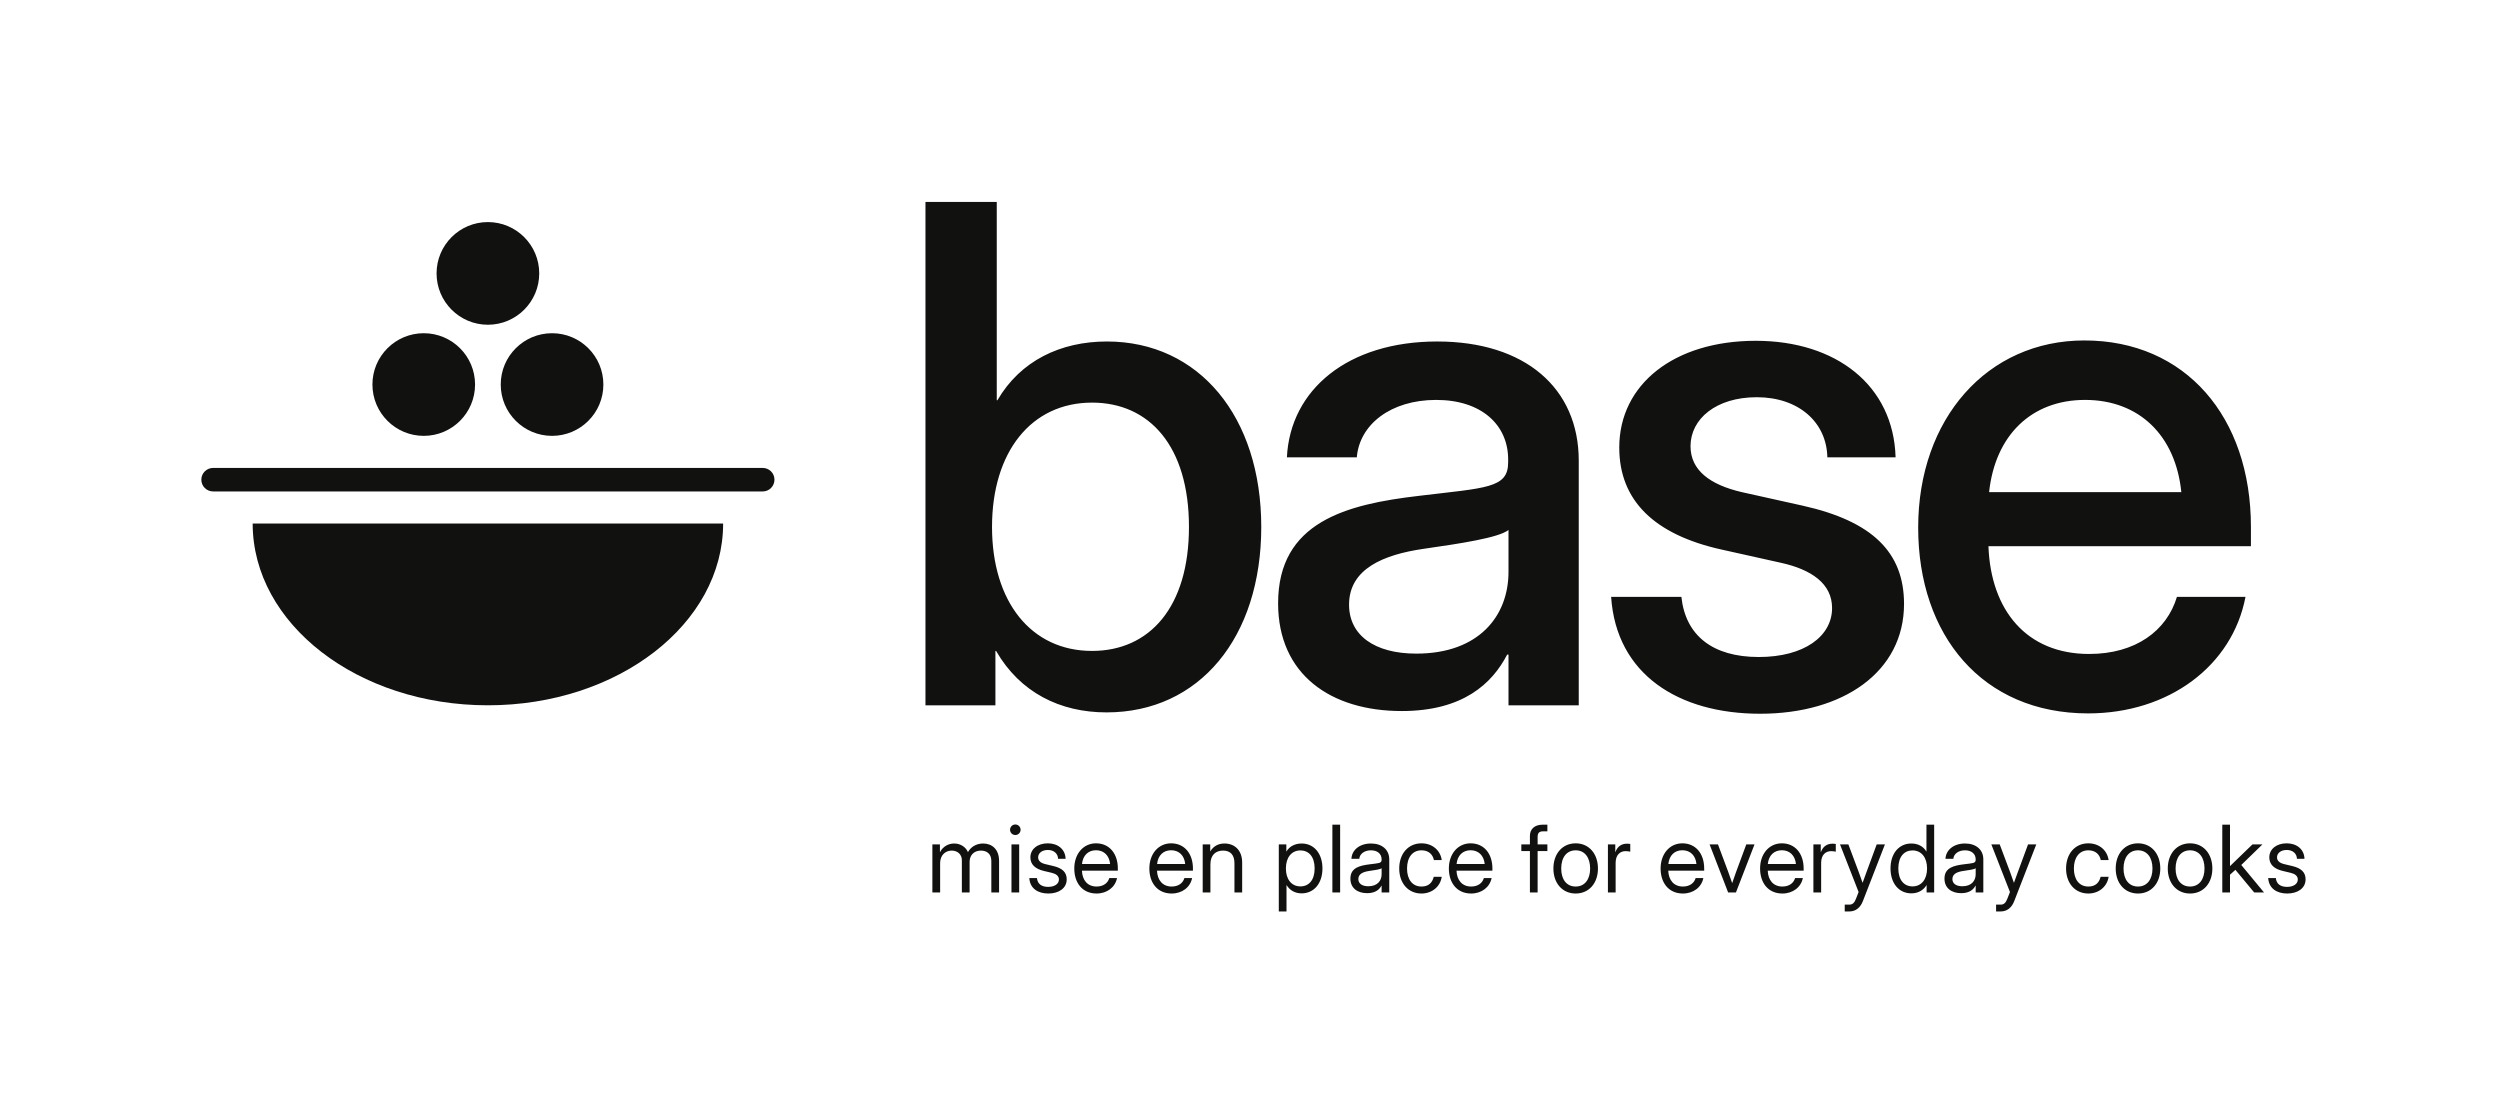
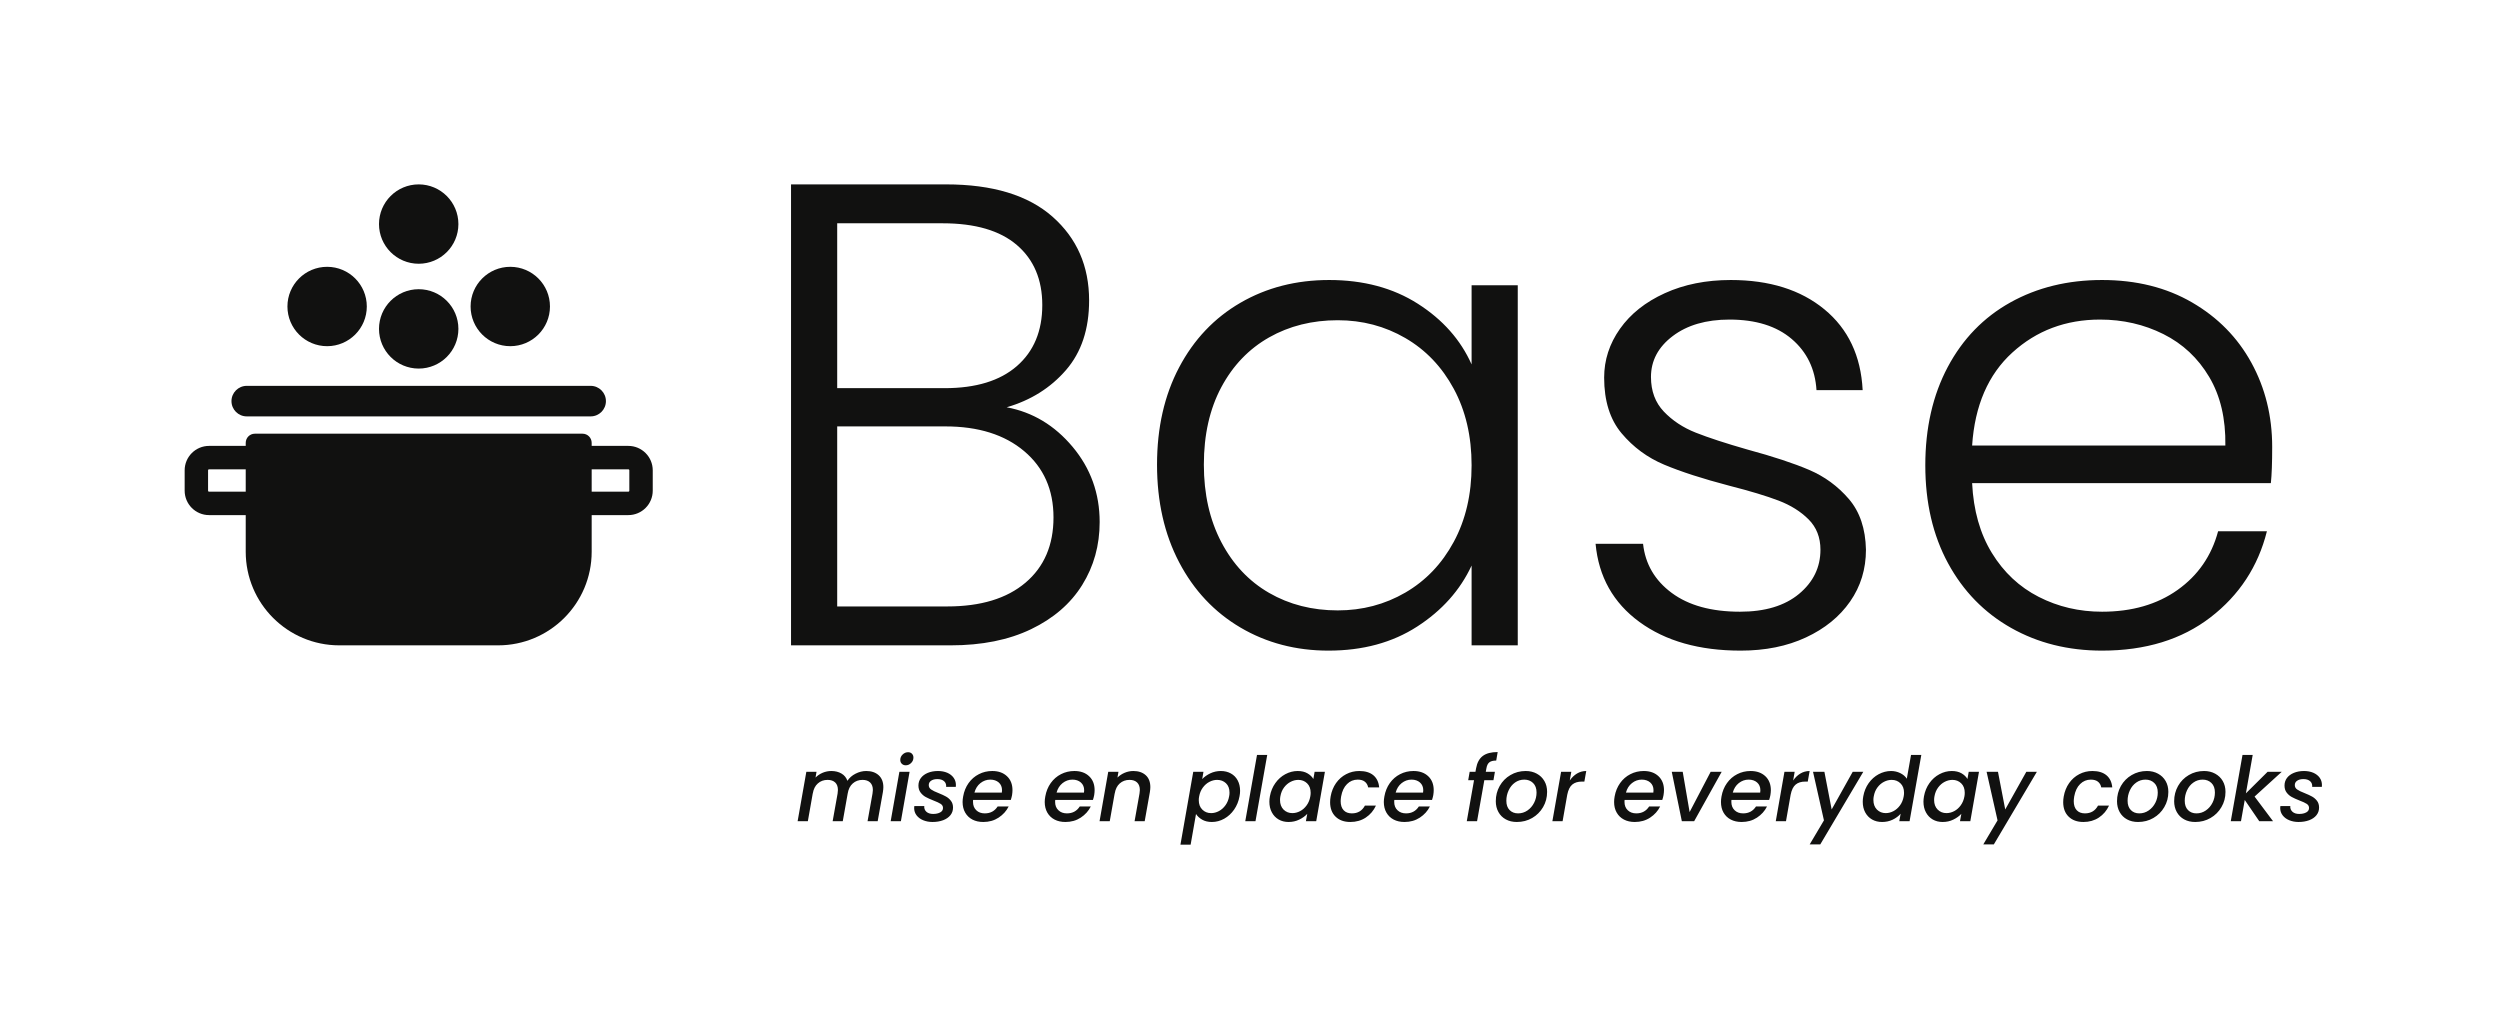
- <svg xmlns="http://www.w3.org/2000/svg" viewBox="0 0 722.69 321.51" width="723" height="322" role="img" aria-label="Base — mise en place for everyday cooks">
-   <path fill="#111110" d="M61.6 135.09L220.48 135.09C222.36 135.09 223.88 136.61 223.88 138.49L223.88 138.49C223.88 140.37 222.36 141.89 220.48 141.89L61.6 141.89C59.73 141.89 58.2 140.37 58.2 138.49L58.2 138.49C58.2 136.61 59.73 135.09 61.6 135.09ZM73.04 151.16L209.04 151.16C209.04 180.19 178.6 203.71 141.04 203.71C103.48 203.71 73.04 180.19 73.04 151.16ZM137.33 110.98C137.33 119.18 130.69 125.82 122.5 125.82C114.3 125.82 107.66 119.18 107.66 110.98C107.66 102.79 114.3 96.15 122.5 96.15C130.69 96.15 137.33 102.79 137.33 110.98ZM174.42 110.98C174.42 119.18 167.78 125.82 159.59 125.82C151.39 125.82 144.75 119.18 144.75 110.98C144.75 102.79 151.39 96.15 159.59 96.15C167.78 96.15 174.42 102.79 174.42 110.98ZM155.88 78.86C155.88 87.05 149.23 93.7 141.04 93.7C132.85 93.7 126.2 87.05 126.2 78.86C126.2 70.67 132.85 64.02 141.04 64.02C149.23 64.02 155.88 70.67 155.88 78.86Z" />
-   <path fill="#111110" d="M319.87 205.76C346.73 205.76 364.6 184.08 364.6 152.15C364.6 120.31 346.63 98.54 319.97 98.54C306.59 98.54 294.97 104.1 288.33 115.53L288.14 115.53L288.14 58.2L267.53 58.2L267.53 203.71L287.75 203.71L287.75 187.99L287.94 187.99C294.87 200 306.4 205.76 319.87 205.76ZM315.68 187.99C298.1 187.99 286.77 173.83 286.77 152.15C286.77 130.47 298.1 116.21 315.68 116.21C332.28 116.21 343.7 128.81 343.7 152.15C343.7 175.39 332.28 187.99 315.68 187.99ZM405.21 205.37C422.98 205.37 431.38 197.36 435.68 189.06L436.07 189.06L436.07 203.71L456.38 203.71L456.38 133.01C456.38 112.01 440.86 98.54 415.46 98.54C389.68 98.54 372.98 112.4 372.01 132.03L392.22 132.03C393 122.56 401.99 115.43 415.17 115.43C428.26 115.43 435.97 122.66 435.97 132.62L435.97 133.5C435.97 141.02 429.53 140.82 410.19 143.16C389.19 145.61 369.47 150.68 369.47 174.22C369.47 194.82 384.7 205.37 405.21 205.37ZM409.41 188.77C397.4 188.77 389.98 183.5 389.98 174.61C389.98 164.16 400.13 160.16 411.36 158.5C422.3 156.93 433.24 155.27 436.07 153.03L436.07 165.14C436.07 177.83 427.57 188.77 409.41 188.77ZM508.81 206.15C532.83 206.15 550.41 194.04 550.41 174.41C550.41 159.47 541.23 150.49 521.11 146L503.53 142.09C494.26 139.94 488.69 135.74 488.69 128.81C488.69 120.9 496.11 114.65 507.83 114.65C520.04 114.65 528.05 121.97 528.24 132.03L547.97 132.03C547.38 111.23 530.78 98.34 507.54 98.34C483.91 98.34 468.09 110.94 468.09 129.2C468.09 144.53 478.24 154.39 497.68 158.69L514.77 162.5C523.65 164.45 529.61 168.55 529.61 175.59C529.61 183.79 521.5 189.75 508.42 189.75C495.04 189.75 487.23 183.5 486.05 172.36L465.74 172.36C467.21 194.73 485.18 206.15 508.81 206.15ZM603.62 206.05C626.96 206.05 645.32 192.29 649.12 172.36L629.3 172.36C626.37 182.13 617.39 188.87 603.91 188.87C585.84 188.87 575.49 176.27 574.81 157.71L650.69 157.71L650.69 152.15C650.69 120.31 631.74 98.24 602.54 98.24C574.42 98.24 554.5 120.9 554.5 152.34C554.5 183.5 573.05 206.05 603.62 206.05ZM575 142.09C576.76 125.68 587.21 115.43 602.74 115.43C618.36 115.43 628.91 125.68 630.57 142.09Z" />
-   <path fill="#111110" d="M269.53 257.81L271.77 257.81L271.77 249.34C271.77 246.95 273.37 245.71 275.12 245.71C276.8 245.71 278.05 246.82 278.05 248.47L278.05 257.81L280.29 257.81L280.29 248.97C280.29 247.09 281.52 245.71 283.56 245.71C285.15 245.71 286.57 246.55 286.57 248.71L286.57 257.81L288.81 257.81L288.81 248.71C288.81 245.29 286.73 243.66 284.19 243.66C282.13 243.66 280.58 244.74 279.81 246.16C279.23 244.76 277.74 243.66 275.83 243.66C274.13 243.66 272.59 244.54 271.71 246.17L271.71 243.92L269.53 243.92ZM292.39 257.81L294.62 257.81L294.62 243.92L292.39 243.92ZM293.51 241.21C294.35 241.21 295.03 240.53 295.03 239.69C295.03 238.85 294.35 238.16 293.51 238.16C292.66 238.16 291.98 238.85 291.98 239.69C291.98 240.53 292.66 241.21 293.51 241.21ZM303.05 258.12C306.07 258.12 308.36 256.6 308.36 254.02C308.36 252.02 307.15 250.8 304.49 250.17L302.26 249.64C300.92 249.33 300.1 248.71 300.1 247.66C300.1 246.47 301.19 245.53 302.9 245.53C304.69 245.53 305.83 246.61 305.86 248.08L308.04 248.08C307.96 245.32 305.79 243.61 302.9 243.61C299.93 243.61 297.86 245.29 297.86 247.66C297.86 249.68 299.21 251 301.78 251.6L304.02 252.13C305.25 252.42 306.11 253.02 306.11 254.07C306.11 255.31 304.91 256.2 302.99 256.2C301.05 256.2 299.92 255.31 299.76 253.65L297.55 253.65C297.73 256.68 300.07 258.12 303.05 258.12ZM316.99 258.12C320.01 258.12 322.38 256.31 322.91 253.65L320.67 253.65C320.25 255.1 318.96 256.1 316.99 256.1C314.36 256.1 312.86 254.23 312.76 251.51L323.14 251.51L323.14 250.89C323.14 246.58 320.7 243.61 316.83 243.61C313.15 243.61 310.55 246.67 310.55 250.89C310.55 255.07 312.91 258.12 316.99 258.12ZM312.78 249.59C313.02 247.14 314.56 245.61 316.83 245.61C319.12 245.61 320.67 247.14 320.91 249.59ZM338.7 258.12C341.72 258.12 344.09 256.31 344.61 253.65L342.38 253.65C341.96 255.1 340.67 256.1 338.7 256.1C336.07 256.1 334.57 254.23 334.46 251.51L344.85 251.51L344.85 250.89C344.85 246.58 342.4 243.61 338.54 243.61C334.86 243.61 332.25 246.67 332.25 250.89C332.25 255.07 334.62 258.12 338.7 258.12ZM334.49 249.59C334.73 247.14 336.26 245.61 338.54 245.61C340.83 245.61 342.38 247.14 342.61 249.59ZM349.9 249.68C349.9 246.88 351.54 245.71 353.56 245.71C355.64 245.71 356.85 246.93 356.85 249.34L356.85 257.81L359.08 257.81L359.08 249.18C359.08 245.49 356.78 243.66 353.98 243.66C352.22 243.66 350.81 244.38 349.85 245.96L349.85 243.92L347.67 243.92L347.67 257.81L349.9 257.81ZM369.67 263.3L371.9 263.3L371.9 255.7L371.93 255.7C372.93 257.31 374.47 258.07 376.27 258.07C379.88 258.07 382.29 255.14 382.29 250.87C382.29 246.58 379.88 243.66 376.27 243.66C374.47 243.66 372.77 244.42 371.88 245.97L371.85 245.97L371.85 243.92L369.67 243.92ZM375.92 256.06C373.35 256.06 371.72 254.01 371.72 250.87C371.72 247.72 373.35 245.66 375.92 245.66C378.33 245.66 380.03 247.46 380.03 250.87C380.03 254.27 378.33 256.06 375.92 256.06ZM387.4 238.22L385.16 238.22L385.16 257.81L387.4 257.81ZM395.21 258.02C397.74 258.02 398.83 256.83 399.34 255.84L399.39 255.84L399.39 257.81L401.6 257.81L401.6 248.24C401.6 245.49 399.55 243.66 396.32 243.66C393.03 243.66 390.78 245.54 390.66 248.08L392.94 248.08C393.04 246.7 394.38 245.63 396.32 245.63C398.26 245.63 399.39 246.72 399.39 248.24L399.39 248.37C399.39 249.43 398.54 249.33 395.9 249.68C393.11 250.05 390.37 250.63 390.37 253.81C390.37 256.58 392.45 258.02 395.21 258.02ZM395.53 256.02C393.75 256.02 392.66 255.24 392.66 253.94C392.66 252.38 394.19 251.83 395.79 251.6C397.38 251.38 399.05 251.13 399.39 250.81L399.39 252.55C399.39 254.36 398.26 256.02 395.53 256.02ZM410.92 258.12C414.05 258.12 416.39 256.02 416.77 253.28L414.47 253.28C414.03 254.98 413 256.1 410.92 256.1C408.29 256.1 406.74 254.05 406.74 250.89C406.74 247.71 408.3 245.63 410.92 245.63C412.97 245.63 414.18 246.82 414.51 248.45L416.77 248.45C416.39 245.65 414.07 243.61 410.92 243.61C407.07 243.61 404.48 246.63 404.48 250.89C404.48 255.13 407.07 258.12 410.92 258.12ZM425.27 258.12C428.29 258.12 430.66 256.31 431.19 253.65L428.95 253.65C428.53 255.1 427.24 256.1 425.27 256.1C422.64 256.1 421.14 254.23 421.04 251.51L431.42 251.51L431.42 250.89C431.42 246.58 428.98 243.61 425.11 243.61C421.43 243.61 418.83 246.67 418.83 250.89C418.83 255.07 421.19 258.12 425.27 258.12ZM421.06 249.59C421.3 247.14 422.84 245.61 425.11 245.61C427.4 245.61 428.95 247.14 429.19 249.59ZM447.31 243.92L444.49 243.92L444.49 241.79C444.49 240.6 444.94 240.14 446.12 240.14L447.31 240.14L447.31 238.22L445.91 238.22C443.66 238.22 442.26 239.47 442.26 241.45L442.26 243.92L439.78 243.92L439.78 245.84L442.26 245.84L442.26 257.81L444.49 257.81L444.49 245.84L447.31 245.84ZM455.49 258.12C459.34 258.12 461.93 255.13 461.93 250.89C461.93 246.63 459.34 243.61 455.49 243.61C451.64 243.61 449.05 246.63 449.05 250.89C449.05 255.13 451.64 258.12 455.49 258.12ZM455.49 256.1C452.86 256.1 451.31 254.05 451.31 250.89C451.31 247.71 452.87 245.63 455.49 245.63C458.11 245.63 459.67 247.72 459.67 250.89C459.67 254.03 458.12 256.1 455.49 256.1ZM464.81 257.81L467.04 257.81L467.04 249.26C467.04 246.91 468.37 245.87 469.91 245.87C470.55 245.87 471.09 245.97 471.27 246.03L471.27 243.79C471.09 243.77 470.73 243.71 470.33 243.71C468.59 243.71 467.5 244.67 466.99 246.11L466.94 246.11L466.94 243.92L464.81 243.92ZM486.49 258.12C489.51 258.12 491.88 256.31 492.4 253.65L490.17 253.65C489.75 255.1 488.46 256.1 486.49 256.1C483.86 256.1 482.36 254.23 482.25 251.51L492.64 251.51L492.64 250.89C492.64 246.58 490.19 243.61 486.33 243.61C482.65 243.61 480.04 246.67 480.04 250.89C480.04 255.07 482.41 258.12 486.49 258.12ZM482.28 249.59C482.52 247.14 484.05 245.61 486.33 245.61C488.62 245.61 490.17 247.14 490.4 249.59ZM499.56 257.81L501.82 257.81L507.19 243.92L504.81 243.92L501.85 251.92C501.46 252.98 501.1 254.05 500.73 255.11C500.38 254.05 500.01 252.98 499.61 251.92L496.62 243.92L494.2 243.92ZM515.24 258.12C518.27 258.12 520.63 256.31 521.16 253.65L518.92 253.65C518.5 255.1 517.21 256.1 515.24 256.1C512.61 256.1 511.11 254.23 511.01 251.51L521.39 251.51L521.39 250.89C521.39 246.58 518.95 243.61 515.08 243.61C511.4 243.61 508.8 246.67 508.8 250.89C508.8 255.07 511.16 258.12 515.24 258.12ZM511.03 249.59C511.27 247.14 512.81 245.61 515.08 245.61C517.37 245.61 518.92 247.14 519.16 249.59ZM524.21 257.81L526.45 257.81L526.45 249.26C526.45 246.91 527.78 245.87 529.32 245.87C529.96 245.87 530.5 245.97 530.68 246.03L530.68 243.79C530.5 243.77 530.14 243.71 529.74 243.71C528 243.71 526.91 244.67 526.4 246.11L526.34 246.11L526.34 243.92L524.21 243.92ZM533.27 263.3L534.63 263.3C536.38 263.3 537.76 262.25 538.49 260.38L544.89 243.92L542.51 243.92L539.56 251.92C539.18 252.96 538.8 253.99 538.43 255.03C538.08 253.99 537.71 252.96 537.32 251.92L534.32 243.92L531.9 243.92L537.28 257.69L536.51 259.66C536.07 260.82 535.49 261.33 534.63 261.33L533.27 261.33ZM552.52 258.07C554.32 258.07 555.91 257.31 556.91 255.7L556.94 255.7L556.94 257.81L559.12 257.81L559.12 238.22L556.89 238.22L556.89 245.97L556.86 245.97C555.97 244.42 554.32 243.66 552.52 243.66C548.91 243.66 546.5 246.58 546.5 250.87C546.5 255.14 548.91 258.07 552.52 258.07ZM552.86 256.06C550.46 256.06 548.76 254.27 548.76 250.87C548.76 247.46 550.46 245.66 552.86 245.66C555.44 245.66 557.07 247.72 557.07 250.87C557.07 254.01 555.44 256.06 552.86 256.06ZM566.94 258.02C569.46 258.02 570.55 256.83 571.07 255.84L571.12 255.84L571.12 257.81L573.33 257.81L573.33 248.24C573.33 245.49 571.28 243.66 568.04 243.66C564.76 243.66 562.51 245.54 562.39 248.08L564.66 248.08C564.77 246.7 566.11 245.63 568.04 245.63C569.99 245.63 571.12 246.72 571.12 248.24L571.12 248.37C571.12 249.43 570.27 249.33 567.62 249.68C564.84 250.05 562.1 250.63 562.1 253.81C562.1 256.58 564.18 258.02 566.94 258.02ZM567.25 256.02C565.48 256.02 564.39 255.24 564.39 253.94C564.39 252.38 565.91 251.83 567.52 251.6C569.11 251.38 570.78 251.13 571.12 250.81L571.12 252.55C571.12 254.36 569.99 256.02 567.25 256.02ZM577.02 263.3L578.38 263.3C580.13 263.3 581.51 262.25 582.24 260.38L588.64 243.92L586.26 243.92L583.31 251.92C582.93 252.96 582.55 253.99 582.18 255.03C581.83 253.99 581.46 252.96 581.07 251.92L578.07 243.92L575.65 243.92L581.03 257.69L580.26 259.66C579.82 260.82 579.24 261.33 578.38 261.33L577.02 261.33ZM603.69 258.12C606.82 258.12 609.16 256.02 609.55 253.28L607.24 253.28C606.81 254.98 605.77 256.1 603.69 256.1C601.06 256.1 599.51 254.05 599.51 250.89C599.51 247.71 601.08 245.63 603.69 245.63C605.75 245.63 606.96 246.82 607.28 248.45L609.55 248.45C609.16 245.65 606.85 243.61 603.69 243.61C599.84 243.61 597.25 246.63 597.25 250.89C597.25 255.13 599.84 258.12 603.69 258.12ZM618.05 258.12C621.9 258.12 624.49 255.13 624.49 250.89C624.49 246.63 621.9 243.61 618.05 243.61C614.19 243.61 611.6 246.63 611.6 250.89C611.6 255.13 614.19 258.12 618.05 258.12ZM618.05 256.1C615.42 256.1 613.86 254.05 613.86 250.89C613.86 247.71 615.43 245.63 618.05 245.63C620.66 245.63 622.23 247.72 622.23 250.89C622.23 254.03 620.67 256.1 618.05 256.1ZM633.09 258.12C636.95 258.12 639.54 255.13 639.54 250.89C639.54 246.63 636.95 243.61 633.09 243.61C629.24 243.61 626.65 246.63 626.65 250.89C626.65 255.13 629.24 258.12 633.09 258.12ZM633.09 256.1C630.46 256.1 628.91 254.05 628.91 250.89C628.91 247.71 630.48 245.63 633.09 245.63C635.71 245.63 637.27 247.72 637.27 250.89C637.27 254.03 635.72 256.1 633.09 256.1ZM642.41 257.81L644.64 257.81L644.64 252.68L646.2 251.27L651.63 257.81L654.47 257.81L647.9 249.87L654.02 243.92L651.13 243.92L644.67 250.17L644.64 250.17L644.64 238.22L642.41 238.22ZM661.18 258.12C664.2 258.12 666.49 256.6 666.49 254.02C666.49 252.02 665.28 250.8 662.62 250.17L660.39 249.64C659.05 249.33 658.23 248.71 658.23 247.66C658.23 246.47 659.32 245.53 661.03 245.53C662.82 245.53 663.96 246.61 663.99 248.08L666.17 248.08C666.09 245.32 663.93 243.61 661.03 243.61C658.06 243.61 656 245.29 656 247.66C656 249.68 657.34 251 659.92 251.6L662.15 252.13C663.39 252.42 664.24 253.02 664.24 254.07C664.24 255.31 663.04 256.2 661.12 256.2C659.18 256.2 658.05 255.31 657.89 253.65L655.68 253.65C655.87 256.68 658.21 258.12 661.18 258.12Z" />
+ <svg xmlns="http://www.w3.org/2000/svg" viewBox="0 0 758.03 312.08" width="758" height="312" role="img" aria-label="Base — mise en place for everyday cooks">
+   <path fill="#111110" d="M77.21 131.53L176.59 131.53C178.12 131.53 179.36 132.77 179.36 134.31L179.36 167.33C179.36 183.01 166.65 195.72 150.97 195.72L102.83 195.72C87.15 195.72 74.44 183.01 74.44 167.33L74.44 134.31C74.44 132.77 75.68 131.53 77.21 131.53ZM74.75 117.02L179.06 117.02C181.61 117.02 183.68 119.1 183.68 121.65L183.68 121.65C183.68 124.21 181.61 126.28 179.06 126.28L74.75 126.28C72.19 126.28 70.12 124.21 70.12 121.65L70.12 121.65C70.12 119.1 72.19 117.02 74.75 117.02ZM74.44 135.23L63.33 135.23C59.24 135.23 55.92 138.55 55.92 142.64L55.92 148.81C55.92 152.9 59.24 156.22 63.33 156.22L74.44 156.22L74.44 149.12L63.33 149.12C63.16 149.12 63.02 148.98 63.02 148.81L63.02 142.64C63.02 142.47 63.16 142.33 63.33 142.33L74.44 142.33ZM179.36 135.23L179.36 142.33L190.47 142.33C190.64 142.33 190.78 142.47 190.78 142.64L190.78 148.81C190.78 148.98 190.64 149.12 190.47 149.12L179.36 149.12L179.36 156.22L190.47 156.22C194.56 156.22 197.88 152.9 197.88 148.81L197.88 142.64C197.88 138.55 194.56 135.23 190.47 135.23L179.36 135.23ZM138.94 99.74C138.94 106.39 133.55 111.78 126.9 111.78C120.25 111.78 114.86 106.39 114.86 99.74C114.86 93.1 120.25 87.71 126.9 87.71C133.55 87.71 138.94 93.1 138.94 99.74ZM111.16 92.95C111.16 99.6 105.77 104.99 99.13 104.99C92.48 104.99 87.09 99.6 87.09 92.95C87.09 86.31 92.48 80.92 99.13 80.92C105.77 80.92 111.16 86.31 111.16 92.95ZM166.71 92.95C166.71 99.6 161.32 104.99 154.67 104.99C148.03 104.99 142.64 99.6 142.64 92.95C142.64 86.31 148.03 80.92 154.67 80.92C161.32 80.92 166.71 86.31 166.71 92.95ZM138.94 67.96C138.94 74.6 133.55 79.99 126.9 79.99C120.25 79.99 114.86 74.6 114.86 67.96C114.86 61.31 120.25 55.92 126.9 55.92C133.55 55.92 138.94 61.31 138.94 67.96Z" />
+   <path fill="#111110" d="M333.42 158.32C333.42 165.39 331.65 171.75 328.12 177.42C324.59 183.09 319.42 187.55 312.62 190.82C305.82 194.09 297.69 195.72 288.22 195.72L239.82 195.72L239.82 55.92L286.82 55.92C300.95 55.92 311.72 59.19 319.12 65.72C326.52 72.25 330.22 80.72 330.22 91.12C330.22 99.79 327.89 106.82 323.22 112.22C318.55 117.62 312.55 121.39 305.22 123.52C313.09 124.99 319.75 128.99 325.22 135.52C330.69 142.05 333.42 149.65 333.42 158.32ZM253.82 117.72L286.42 117.72C295.89 117.72 303.19 115.49 308.32 111.02C313.45 106.55 316.02 100.39 316.02 92.52C316.02 84.79 313.45 78.72 308.32 74.32C303.19 69.92 295.69 67.72 285.82 67.72L253.82 67.72ZM319.42 156.92C319.42 148.52 316.45 141.82 310.52 136.82C304.59 131.82 296.62 129.32 286.62 129.32L253.82 129.32L253.82 183.92L287.22 183.92C297.35 183.92 305.25 181.52 310.92 176.72C316.59 171.92 319.42 165.32 319.42 156.92ZM403.02 84.92C413.42 84.92 422.39 87.32 429.92 92.12C437.45 96.92 442.89 103.05 446.22 110.52L446.22 86.52L460.22 86.52L460.22 195.72L446.22 195.72L446.22 171.52C442.75 178.99 437.25 185.15 429.72 190.02C422.19 194.89 413.22 197.32 402.82 197.32C392.95 197.32 384.05 194.99 376.12 190.32C368.19 185.65 361.99 179.05 357.52 170.52C353.05 161.99 350.82 152.12 350.82 140.92C350.82 129.72 353.05 119.89 357.52 111.42C361.99 102.95 368.19 96.42 376.12 91.82C384.05 87.22 393.02 84.92 403.02 84.92ZM405.62 97.12C397.89 97.12 390.95 98.85 384.82 102.32C378.69 105.79 373.85 110.82 370.32 117.42C366.79 124.02 365.02 131.85 365.02 140.92C365.02 149.85 366.79 157.69 370.32 164.42C373.85 171.15 378.69 176.29 384.82 179.82C390.95 183.35 397.89 185.12 405.62 185.12C413.09 185.12 419.92 183.32 426.12 179.72C432.32 176.12 437.22 170.99 440.82 164.32C444.42 157.65 446.22 149.92 446.22 141.12C446.22 132.32 444.42 124.59 440.82 117.92C437.22 111.25 432.32 106.12 426.12 102.52C419.92 98.92 413.09 97.12 405.62 97.12ZM483.82 164.92L498.22 164.92C498.89 171.05 501.79 176.02 506.92 179.82C512.05 183.62 518.95 185.52 527.62 185.52C535.22 185.52 541.19 183.72 545.52 180.12C549.85 176.52 552.02 172.05 552.02 166.72C552.02 162.99 550.82 159.92 548.42 157.52C546.02 155.12 542.99 153.22 539.32 151.82C535.65 150.42 530.69 148.92 524.42 147.32C516.29 145.19 509.69 143.05 504.62 140.92C499.55 138.79 495.25 135.62 491.72 131.42C488.19 127.22 486.42 121.59 486.42 114.52C486.42 109.19 488.02 104.25 491.22 99.72C494.42 95.19 498.95 91.59 504.82 88.92C510.69 86.25 517.35 84.92 524.82 84.92C536.55 84.92 546.02 87.89 553.22 93.82C560.42 99.75 564.29 107.92 564.82 118.32L550.82 118.32C550.42 111.92 547.92 106.75 543.32 102.82C538.72 98.89 532.42 96.92 524.42 96.92C517.35 96.92 511.62 98.59 507.22 101.92C502.82 105.25 500.62 109.39 500.62 114.32C500.62 118.59 501.92 122.09 504.52 124.82C507.12 127.55 510.35 129.69 514.22 131.22C518.09 132.75 523.29 134.45 529.82 136.32C537.69 138.45 543.95 140.52 548.62 142.52C553.29 144.52 557.29 147.45 560.62 151.32C563.95 155.19 565.69 160.32 565.82 166.72C565.82 172.59 564.22 177.82 561.02 182.42C557.82 187.02 553.35 190.65 547.62 193.32C541.89 195.99 535.29 197.32 527.82 197.32C515.29 197.32 505.05 194.42 497.12 188.62C489.19 182.82 484.75 174.92 483.82 164.92ZM688.62 146.52L598.02 146.52C598.42 154.79 600.42 161.85 604.02 167.72C607.62 173.59 612.35 178.02 618.22 181.02C624.09 184.02 630.49 185.52 637.42 185.52C646.49 185.52 654.12 183.32 660.32 178.92C666.52 174.52 670.62 168.59 672.62 161.12L687.42 161.12C684.75 171.79 679.05 180.49 670.32 187.22C661.59 193.95 650.62 197.32 637.42 197.32C627.15 197.32 617.95 195.02 609.82 190.42C601.69 185.82 595.32 179.29 590.72 170.82C586.12 162.35 583.82 152.45 583.82 141.12C583.82 129.79 586.09 119.85 590.62 111.32C595.15 102.79 601.49 96.25 609.62 91.72C617.75 87.19 627.02 84.92 637.42 84.92C647.82 84.92 656.92 87.19 664.72 91.72C672.52 96.25 678.52 102.35 682.72 110.02C686.92 117.69 689.02 126.19 689.02 135.52C689.02 140.32 688.89 143.99 688.62 146.52ZM636.82 96.92C626.42 96.92 617.55 100.25 610.22 106.92C602.89 113.59 598.82 122.99 598.02 135.12L674.82 135.12C674.95 126.99 673.32 120.05 669.92 114.32C666.52 108.59 661.89 104.25 656.02 101.32C650.15 98.39 643.75 96.92 636.82 96.92Z" />
+   <path fill="#111110" d="M267.82 238.72C267.82 239.14 267.77 239.64 267.68 240.22L266.1 249.05L263.03 249.05L264.53 240.68C264.6 240.17 264.64 239.81 264.64 239.59C264.64 238.6 264.36 237.84 263.81 237.31C263.26 236.79 262.49 236.52 261.51 236.52C260.34 236.52 259.35 236.88 258.54 237.6C257.73 238.31 257.22 239.34 257 240.68L255.51 249.05L252.44 249.05L253.94 240.68C254.01 240.17 254.04 239.81 254.04 239.59C254.04 238.6 253.77 237.84 253.22 237.31C252.66 236.79 251.9 236.52 250.92 236.52C249.74 236.52 248.75 236.88 247.95 237.6C247.14 238.31 246.63 239.34 246.41 240.68L246.41 240.6L244.92 249.05L241.82 249.05L244.46 234.08L247.55 234.08L247.25 235.82C247.85 235.2 248.57 234.72 249.41 234.36C250.25 234.01 251.13 233.83 252.03 233.83C253.23 233.83 254.26 234.09 255.12 234.6C255.98 235.1 256.58 235.84 256.92 236.8C257.52 235.89 258.34 235.17 259.39 234.64C260.45 234.1 261.52 233.83 262.63 233.83C264.2 233.83 265.46 234.26 266.4 235.11C267.34 235.96 267.82 237.17 267.82 238.72ZM272.95 230.47C272.95 229.83 273.19 229.28 273.67 228.82C274.15 228.36 274.7 228.13 275.31 228.13C275.8 228.13 276.2 228.28 276.49 228.59C276.79 228.9 276.94 229.29 276.94 229.76C276.94 230.39 276.71 230.94 276.24 231.4C275.77 231.87 275.22 232.1 274.61 232.1C274.12 232.1 273.72 231.94 273.41 231.63C273.1 231.33 272.95 230.94 272.95 230.47ZM275.77 234.08L273.14 249.05L270.04 249.05L272.68 234.08ZM277.16 245.05C277.16 244.91 277.18 244.71 277.21 244.46L280.23 244.46C280.16 245.14 280.36 245.71 280.85 246.17C281.34 246.62 282.03 246.85 282.92 246.85C283.79 246.85 284.5 246.69 285.06 246.38C285.63 246.08 285.91 245.62 285.91 245.03C285.91 244.52 285.68 244.11 285.21 243.8C284.75 243.5 284.01 243.15 283 242.77C282.04 242.39 281.26 242.04 280.66 241.71C280.07 241.39 279.55 240.94 279.12 240.37C278.68 239.8 278.46 239.09 278.46 238.24C278.46 237.37 278.71 236.6 279.21 235.94C279.71 235.28 280.41 234.76 281.3 234.39C282.2 234.02 283.23 233.83 284.39 233.83C285.44 233.83 286.37 234.01 287.2 234.36C288.02 234.72 288.66 235.22 289.12 235.86C289.59 236.5 289.82 237.24 289.82 238.07C289.82 238.33 289.81 238.52 289.79 238.64L286.86 238.64C286.93 237.94 286.73 237.37 286.25 236.93C285.77 236.5 285.08 236.28 284.19 236.28C283.42 236.28 282.79 236.44 282.31 236.77C281.83 237.09 281.59 237.54 281.59 238.1C281.59 238.66 281.83 239.11 282.32 239.44C282.81 239.78 283.56 240.15 284.58 240.54C285.5 240.91 286.25 241.25 286.83 241.58C287.41 241.9 287.91 242.34 288.32 242.88C288.74 243.42 288.95 244.1 288.95 244.92C288.95 245.8 288.68 246.58 288.15 247.24C287.61 247.9 286.87 248.41 285.93 248.76C284.99 249.11 283.92 249.29 282.73 249.29C281.7 249.29 280.75 249.11 279.9 248.76C279.05 248.41 278.38 247.91 277.89 247.27C277.4 246.62 277.16 245.89 277.16 245.05ZM306.98 239.65C306.98 240.06 306.94 240.56 306.85 241.14C306.78 241.54 306.65 242.03 306.47 242.61L295.03 242.61C295.01 242.74 295.01 242.93 295.01 243.18C295.01 244.25 295.34 245.1 296 245.73C296.66 246.37 297.52 246.68 298.59 246.68C300.28 246.68 301.57 245.99 302.48 244.59L305.82 244.59C305.13 245.97 304.11 247.09 302.77 247.97C301.43 248.85 299.89 249.29 298.13 249.29C296.88 249.29 295.78 249.05 294.84 248.56C293.9 248.07 293.17 247.37 292.64 246.45C292.12 245.54 291.85 244.46 291.85 243.23C291.85 242.71 291.91 242.15 292.02 241.55C292.29 240.01 292.84 238.66 293.67 237.49C294.51 236.32 295.54 235.42 296.79 234.79C298.03 234.15 299.38 233.83 300.85 233.83C302.71 233.83 304.2 234.36 305.31 235.41C306.43 236.46 306.98 237.87 306.98 239.65ZM303.81 239.67C303.81 238.68 303.48 237.89 302.82 237.31C302.15 236.73 301.3 236.44 300.25 236.44C299.14 236.44 298.15 236.8 297.26 237.5C296.37 238.21 295.77 239.17 295.44 240.38L303.75 240.38C303.79 240.05 303.81 239.82 303.81 239.67ZM331.89 239.65C331.89 240.06 331.85 240.56 331.76 241.14C331.69 241.54 331.56 242.03 331.38 242.61L319.94 242.61C319.92 242.74 319.91 242.93 319.91 243.18C319.91 244.25 320.24 245.1 320.91 245.73C321.57 246.37 322.43 246.68 323.5 246.68C325.18 246.68 326.48 245.99 327.38 244.59L330.73 244.59C330.04 245.97 329.02 247.09 327.68 247.97C326.34 248.85 324.79 249.29 323.04 249.29C321.79 249.29 320.69 249.05 319.75 248.56C318.81 248.07 318.08 247.37 317.55 246.45C317.03 245.54 316.76 244.46 316.76 243.23C316.76 242.71 316.82 242.15 316.93 241.55C317.2 240.01 317.75 238.66 318.58 237.49C319.42 236.32 320.45 235.42 321.69 234.79C322.93 234.15 324.29 233.83 325.75 233.83C327.62 233.83 329.11 234.36 330.22 235.41C331.34 236.46 331.89 237.87 331.89 239.65ZM328.72 239.67C328.72 238.68 328.38 237.89 327.72 237.31C327.06 236.73 326.21 236.44 325.16 236.44C324.05 236.44 323.06 236.8 322.17 237.5C321.28 238.21 320.68 239.17 320.35 240.38L328.66 240.38C328.7 240.05 328.72 239.82 328.72 239.67ZM348.79 238.72C348.79 239.12 348.74 239.62 348.65 240.22L347.08 249.05L344.01 249.05L345.5 240.68C345.57 240.17 345.61 239.81 345.61 239.59C345.61 238.6 345.33 237.84 344.78 237.31C344.23 236.79 343.47 236.52 342.49 236.52C341.31 236.52 340.32 236.88 339.51 237.6C338.71 238.31 338.2 239.34 337.98 240.68L337.98 240.6L336.48 249.05L333.39 249.05L336.02 234.08L339.12 234.08L338.82 235.82C339.44 235.2 340.16 234.72 341.01 234.36C341.85 234.01 342.72 233.83 343.63 233.83C345.2 233.83 346.46 234.26 347.39 235.1C348.32 235.94 348.79 237.15 348.79 238.72ZM370.17 233.83C371.31 233.83 372.32 234.08 373.21 234.57C374.1 235.06 374.78 235.75 375.27 236.66C375.76 237.57 376.01 238.62 376.01 239.84C376.01 240.36 375.95 240.92 375.84 241.49C375.57 243 375.02 244.34 374.2 245.53C373.38 246.71 372.37 247.64 371.19 248.3C370 248.96 368.75 249.29 367.45 249.29C366.31 249.29 365.34 249.06 364.53 248.6C363.72 248.14 363.09 247.56 362.64 246.87L361.01 256.16L357.92 256.16L361.8 234.08L364.9 234.08L364.52 236.28C365.17 235.59 365.99 235.01 366.97 234.54C367.96 234.07 369.03 233.83 370.17 233.83ZM372.8 240.38C372.8 239.17 372.44 238.22 371.73 237.54C371.01 236.86 370.11 236.52 369.03 236.52C368.25 236.52 367.47 236.72 366.7 237.12C365.93 237.52 365.27 238.1 364.71 238.86C364.15 239.62 363.77 240.52 363.59 241.55C363.52 241.89 363.48 242.26 363.48 242.66C363.48 243.88 363.84 244.84 364.56 245.54C365.27 246.25 366.16 246.6 367.23 246.6C368.03 246.6 368.81 246.4 369.58 245.99C370.35 245.58 371.02 244.99 371.58 244.21C372.14 243.43 372.51 242.53 372.69 241.49C372.77 241.15 372.8 240.78 372.8 240.38ZM384.24 228.95L380.68 249.05L377.58 249.05L381.14 228.95ZM393.47 233.83C394.65 233.83 395.64 234.07 396.43 234.53C397.23 234.99 397.83 235.56 398.23 236.25L398.61 234.08L401.73 234.08L399.1 249.05L395.97 249.05L396.38 246.82C395.73 247.52 394.91 248.11 393.92 248.58C392.93 249.06 391.86 249.29 390.7 249.29C389.58 249.29 388.58 249.04 387.7 248.53C386.82 248.02 386.13 247.3 385.64 246.37C385.14 245.44 384.89 244.36 384.89 243.15C384.89 242.61 384.94 242.06 385.05 241.49C385.32 239.99 385.87 238.66 386.7 237.5C387.52 236.34 388.53 235.44 389.72 234.8C390.92 234.16 392.17 233.83 393.47 233.83ZM397.41 240.44C397.41 239.22 397.05 238.27 396.34 237.57C395.62 236.87 394.73 236.52 393.66 236.52C392.87 236.52 392.09 236.72 391.33 237.11C390.57 237.5 389.91 238.07 389.34 238.82C388.78 239.57 388.41 240.46 388.23 241.49C388.16 241.84 388.12 242.21 388.12 242.61C388.12 243.84 388.48 244.81 389.19 245.53C389.91 246.24 390.8 246.6 391.87 246.6C392.67 246.6 393.45 246.4 394.21 246C394.97 245.61 395.63 245.02 396.19 244.25C396.75 243.48 397.12 242.58 397.3 241.55C397.37 241.2 397.41 240.83 397.41 240.44ZM412.16 233.83C413.97 233.83 415.39 234.26 416.43 235.12C417.46 235.99 418.05 237.21 418.19 238.81L414.85 238.81C414.71 238.06 414.37 237.48 413.84 237.07C413.32 236.65 412.6 236.44 411.7 236.44C410.43 236.44 409.34 236.89 408.44 237.79C407.53 238.68 406.94 239.94 406.65 241.55C406.56 242.13 406.51 242.6 406.51 242.96C406.51 244.16 406.81 245.08 407.41 245.72C408 246.36 408.84 246.68 409.91 246.68C411.7 246.68 413.02 245.9 413.87 244.32L417.21 244.32C416.51 245.84 415.48 247.05 414.13 247.95C412.78 248.84 411.22 249.29 409.44 249.29C407.56 249.29 406.07 248.75 404.96 247.67C403.86 246.6 403.31 245.13 403.31 243.29C403.31 242.73 403.36 242.15 403.47 241.55C403.74 240.01 404.29 238.66 405.11 237.49C405.94 236.32 406.96 235.42 408.18 234.79C409.4 234.15 410.73 233.83 412.16 233.83ZM434.73 239.65C434.73 240.06 434.69 240.56 434.6 241.14C434.53 241.54 434.4 242.03 434.22 242.61L422.78 242.61C422.76 242.74 422.75 242.93 422.75 243.18C422.75 244.25 423.08 245.1 423.75 245.73C424.41 246.37 425.27 246.68 426.34 246.68C428.02 246.68 429.32 245.99 430.22 244.59L433.57 244.59C432.88 245.97 431.86 247.09 430.52 247.97C429.18 248.85 427.63 249.29 425.88 249.29C424.63 249.29 423.53 249.05 422.59 248.56C421.65 248.07 420.92 247.37 420.39 246.45C419.87 245.54 419.6 244.46 419.6 243.23C419.6 242.71 419.66 242.15 419.77 241.55C420.04 240.01 420.59 238.66 421.42 237.49C422.26 236.32 423.29 235.42 424.53 234.79C425.77 234.15 427.13 233.83 428.59 233.83C430.46 233.83 431.95 234.36 433.06 235.41C434.18 236.46 434.73 237.87 434.73 239.65ZM431.56 239.67C431.56 238.68 431.22 237.89 430.56 237.31C429.9 236.73 429.05 236.44 428 236.44C426.89 236.44 425.9 236.8 425.01 237.5C424.12 238.21 423.51 239.17 423.19 240.38L431.5 240.38C431.54 240.05 431.56 239.82 431.56 239.67ZM450.71 233.02L450.52 234.08L453.29 234.08L452.85 236.61L450.08 236.61L447.88 249.05L444.76 249.05L446.96 236.61L445.19 236.61L445.63 234.08L447.39 234.08L447.58 233.02C447.89 231.3 448.57 230.05 449.62 229.26C450.67 228.47 452.17 228.08 454.13 228.08L453.69 230.66C452.75 230.66 452.05 230.84 451.6 231.2C451.15 231.56 450.85 232.17 450.71 233.02ZM453.56 242.99C453.56 241.3 453.95 239.77 454.74 238.37C455.53 236.98 456.61 235.87 458 235.06C459.38 234.24 460.93 233.83 462.63 233.83C463.9 233.83 465.02 234.1 466 234.64C466.98 235.17 467.74 235.91 468.29 236.86C468.85 237.81 469.12 238.91 469.12 240.16C469.12 241.85 468.71 243.39 467.9 244.78C467.08 246.18 465.98 247.28 464.59 248.08C463.19 248.89 461.64 249.29 459.94 249.29C458.67 249.29 457.56 249.03 456.6 248.5C455.64 247.98 454.89 247.24 454.36 246.28C453.82 245.32 453.56 244.22 453.56 242.99ZM465.92 240.35C465.92 239.1 465.56 238.14 464.86 237.46C464.15 236.78 463.26 236.44 462.2 236.44C461.15 236.44 460.21 236.74 459.38 237.33C458.56 237.91 457.92 238.7 457.46 239.69C456.99 240.68 456.76 241.73 456.76 242.85C456.76 244.07 457.09 245.01 457.75 245.68C458.42 246.35 459.27 246.68 460.32 246.68C461.35 246.68 462.3 246.39 463.16 245.8C464.02 245.21 464.69 244.43 465.18 243.46C465.67 242.5 465.92 241.46 465.92 240.35ZM480.99 233.83L480.42 237.04L479.63 237.04C478.44 237.04 477.48 237.34 476.75 237.94C476.03 238.53 475.52 239.57 475.23 241.03L473.82 249.05L470.72 249.05L473.36 234.08L476.46 234.08L475.99 236.71C476.61 235.81 477.34 235.1 478.18 234.6C479.02 234.09 479.96 233.83 480.99 233.83ZM504.57 239.65C504.57 240.06 504.52 240.56 504.43 241.14C504.36 241.54 504.24 242.03 504.05 242.61L492.62 242.61C492.6 242.74 492.59 242.93 492.59 243.18C492.59 244.25 492.92 245.1 493.58 245.73C494.24 246.37 495.11 246.68 496.18 246.68C497.86 246.68 499.16 245.99 500.06 244.59L503.4 244.59C502.71 245.97 501.7 247.09 500.36 247.97C499.02 248.85 497.47 249.29 495.71 249.29C494.47 249.29 493.37 249.05 492.43 248.56C491.49 248.07 490.75 247.37 490.23 246.45C489.7 245.54 489.44 244.46 489.44 243.23C489.44 242.71 489.49 242.15 489.6 241.55C489.87 240.01 490.43 238.66 491.26 237.49C492.09 236.32 493.13 235.42 494.37 234.79C495.61 234.15 496.96 233.83 498.43 233.83C500.3 233.83 501.79 234.36 502.9 235.41C504.01 236.46 504.57 237.87 504.57 239.65ZM501.39 239.67C501.39 238.68 501.06 237.89 500.4 237.31C499.74 236.73 498.88 236.44 497.83 236.44C496.73 236.44 495.73 236.8 494.85 237.5C493.96 238.21 493.35 239.17 493.03 240.38L501.34 240.38C501.37 240.05 501.39 239.82 501.39 239.67ZM512.34 246.28L518.72 234.08L522.06 234.08L513.72 249.05L509.98 249.05L506.93 234.08L510.25 234.08ZM536.98 239.65C536.98 240.06 536.93 240.56 536.84 241.14C536.77 241.54 536.64 242.03 536.46 242.61L525.02 242.61C525.01 242.74 525 242.93 525 243.18C525 244.25 525.33 245.1 525.99 245.73C526.65 246.37 527.51 246.68 528.58 246.68C530.27 246.68 531.56 245.99 532.47 244.59L535.81 244.59C535.12 245.97 534.11 247.09 532.77 247.97C531.43 248.85 529.88 249.29 528.12 249.29C526.87 249.29 525.78 249.05 524.83 248.56C523.89 248.07 523.16 247.37 522.63 246.45C522.11 245.54 521.85 244.46 521.85 243.23C521.85 242.71 521.9 242.15 522.01 241.55C522.28 240.01 522.83 238.66 523.67 237.49C524.5 236.32 525.54 235.42 526.78 234.79C528.02 234.15 529.37 233.83 530.84 233.83C532.7 233.83 534.19 234.36 535.31 235.41C536.42 236.46 536.98 237.87 536.98 239.65ZM533.8 239.67C533.8 238.68 533.47 237.89 532.81 237.31C532.15 236.73 531.29 236.44 530.24 236.44C529.13 236.44 528.14 236.8 527.25 237.5C526.36 238.21 525.76 239.17 525.43 240.38L533.74 240.38C533.78 240.05 533.8 239.82 533.8 239.67ZM548.74 233.83L548.17 237.04L547.38 237.04C546.18 237.04 545.22 237.34 544.5 237.94C543.78 238.53 543.27 239.57 542.98 241.03L541.57 249.05L538.47 249.05L541.1 234.08L544.2 234.08L543.74 236.71C544.36 235.81 545.08 235.1 545.93 234.6C546.77 234.09 547.71 233.83 548.74 233.83ZM553.22 234.08L555.42 245.49L561.8 234.08L565.01 234.08L551.97 256.08L548.76 256.08L553.08 248.8L549.77 234.08ZM573.46 233.83C574.43 233.83 575.36 234.05 576.23 234.47C577.1 234.9 577.76 235.46 578.21 236.17L579.49 228.95L582.61 228.95L579.05 249.05L575.93 249.05L576.34 246.79C575.68 247.53 574.87 248.14 573.9 248.6C572.94 249.06 571.87 249.29 570.71 249.29C569.57 249.29 568.56 249.04 567.67 248.53C566.78 248.02 566.09 247.3 565.59 246.37C565.09 245.44 564.85 244.36 564.85 243.15C564.85 242.61 564.9 242.06 565.01 241.49C565.28 239.99 565.83 238.66 566.65 237.5C567.48 236.34 568.49 235.44 569.68 234.8C570.88 234.16 572.13 233.83 573.46 233.83ZM577.37 240.44C577.37 239.22 577.01 238.27 576.29 237.57C575.58 236.87 574.69 236.52 573.62 236.52C572.82 236.52 572.04 236.72 571.28 237.11C570.52 237.5 569.86 238.07 569.3 238.82C568.74 239.57 568.37 240.46 568.19 241.49C568.11 241.84 568.08 242.21 568.08 242.61C568.08 243.84 568.44 244.81 569.15 245.53C569.87 246.24 570.76 246.6 571.83 246.6C572.62 246.6 573.4 246.4 574.16 246C574.92 245.61 575.58 245.02 576.15 244.25C576.71 243.48 577.08 242.58 577.26 241.55C577.33 241.2 577.37 240.83 577.37 240.44ZM591.85 233.83C593.02 233.83 594.01 234.07 594.81 234.53C595.6 234.99 596.2 235.56 596.6 236.25L596.98 234.08L600.1 234.08L597.47 249.05L594.34 249.05L594.75 246.82C594.1 247.52 593.28 248.11 592.29 248.58C591.31 249.06 590.23 249.29 589.07 249.29C587.95 249.29 586.95 249.04 586.07 248.53C585.19 248.02 584.51 247.3 584.01 246.37C583.51 245.44 583.26 244.36 583.26 243.15C583.26 242.61 583.32 242.06 583.42 241.49C583.7 239.99 584.24 238.66 585.07 237.5C585.89 236.34 586.9 235.44 588.1 234.8C589.29 234.16 590.54 233.83 591.85 233.83ZM595.78 240.44C595.78 239.22 595.43 238.27 594.71 237.57C594 236.87 593.1 236.52 592.04 236.52C591.24 236.52 590.46 236.72 589.7 237.11C588.94 237.5 588.28 238.07 587.72 238.82C587.16 239.57 586.78 240.46 586.6 241.49C586.53 241.84 586.49 242.21 586.49 242.61C586.49 243.84 586.85 244.81 587.57 245.53C588.28 246.24 589.17 246.6 590.24 246.6C591.04 246.6 591.82 246.4 592.58 246C593.34 245.61 594 245.02 594.56 244.25C595.12 243.48 595.49 242.58 595.68 241.55C595.75 241.2 595.78 240.83 595.78 240.44ZM605.86 234.08L608.06 245.49L614.45 234.08L617.65 234.08L604.61 256.08L601.41 256.08L605.73 248.8L602.41 234.08ZM634.49 233.83C636.3 233.83 637.72 234.26 638.76 235.12C639.79 235.99 640.38 237.21 640.52 238.81L637.18 238.81C637.04 238.06 636.7 237.48 636.18 237.07C635.65 236.65 634.94 236.44 634.03 236.44C632.76 236.44 631.68 236.89 630.77 237.79C629.86 238.68 629.27 239.94 628.98 241.55C628.89 242.13 628.84 242.6 628.84 242.96C628.84 244.16 629.14 245.08 629.74 245.72C630.34 246.36 631.17 246.68 632.24 246.68C634.03 246.68 635.35 245.9 636.2 244.32L639.54 244.32C638.84 245.84 637.81 247.05 636.46 247.95C635.11 248.84 633.55 249.29 631.78 249.29C629.89 249.29 628.4 248.75 627.29 247.67C626.19 246.6 625.64 245.13 625.64 243.29C625.64 242.73 625.69 242.15 625.8 241.55C626.07 240.01 626.62 238.66 627.44 237.49C628.27 236.32 629.29 235.42 630.51 234.79C631.73 234.15 633.06 233.83 634.49 233.83ZM641.96 242.99C641.96 241.3 642.36 239.77 643.14 238.37C643.93 236.98 645.02 235.87 646.4 235.06C647.79 234.24 649.33 233.83 651.03 233.83C652.3 233.83 653.42 234.1 654.4 234.64C655.38 235.17 656.15 235.91 656.7 236.86C657.25 237.81 657.53 238.91 657.53 240.16C657.53 241.85 657.12 243.39 656.3 244.78C655.49 246.18 654.38 247.28 652.99 248.08C651.6 248.89 650.05 249.29 648.34 249.29C647.08 249.29 645.96 249.03 645 248.5C644.04 247.98 643.3 247.24 642.76 246.28C642.23 245.32 641.96 244.22 641.96 242.99ZM654.32 240.35C654.32 239.1 653.97 238.14 653.26 237.46C652.56 236.78 651.67 236.44 650.6 236.44C649.55 236.44 648.61 236.74 647.79 237.33C646.96 237.91 646.32 238.7 645.86 239.69C645.4 240.68 645.17 241.73 645.17 242.85C645.17 244.07 645.5 245.01 646.16 245.68C646.82 246.35 647.67 246.68 648.73 246.68C649.76 246.68 650.7 246.39 651.56 245.8C652.42 245.21 653.1 244.43 653.59 243.46C654.08 242.5 654.32 241.46 654.32 240.35ZM659.29 242.99C659.29 241.3 659.69 239.77 660.47 238.37C661.26 236.98 662.35 235.87 663.73 235.06C665.12 234.24 666.66 233.83 668.36 233.83C669.63 233.83 670.75 234.1 671.73 234.64C672.71 235.17 673.48 235.91 674.03 236.86C674.58 237.81 674.86 238.91 674.86 240.16C674.86 241.85 674.45 243.39 673.63 244.78C672.82 246.18 671.71 247.28 670.32 248.08C668.93 248.89 667.38 249.29 665.68 249.29C664.41 249.29 663.29 249.03 662.33 248.5C661.37 247.98 660.63 247.24 660.09 246.28C659.56 245.32 659.29 244.22 659.29 242.99ZM671.65 240.35C671.65 239.1 671.3 238.14 670.59 237.46C669.89 236.78 669 236.44 667.93 236.44C666.88 236.44 665.94 236.74 665.12 237.33C664.29 237.91 663.65 238.7 663.19 239.69C662.73 240.68 662.5 241.73 662.5 242.85C662.5 244.07 662.83 245.01 663.49 245.68C664.15 246.35 665.01 246.68 666.06 246.68C667.09 246.68 668.03 246.39 668.89 245.8C669.75 245.21 670.43 244.43 670.92 243.46C671.41 242.5 671.65 241.46 671.65 240.35ZM683.68 241.58L689.28 249.05L685.1 249.05L680.7 242.61L679.56 249.05L676.46 249.05L680.02 228.95L683.11 228.95L681.05 240.6L687.62 234.08L691.91 234.08ZM691.45 245.05C691.45 244.91 691.47 244.71 691.51 244.46L694.52 244.46C694.45 245.14 694.66 245.71 695.15 246.17C695.64 246.62 696.32 246.85 697.21 246.85C698.08 246.85 698.8 246.69 699.36 246.38C699.92 246.08 700.2 245.62 700.2 245.03C700.2 244.52 699.97 244.11 699.51 243.8C699.05 243.5 698.31 243.15 697.29 242.77C696.33 242.39 695.55 242.04 694.96 241.71C694.36 241.39 693.84 240.94 693.41 240.37C692.97 239.8 692.76 239.09 692.76 238.24C692.76 237.37 693.01 236.6 693.5 235.94C694 235.28 694.7 234.76 695.6 234.39C696.49 234.02 697.52 233.83 698.68 233.83C699.73 233.83 700.67 234.01 701.49 234.36C702.31 234.72 702.96 235.22 703.42 235.86C703.88 236.5 704.11 237.24 704.11 238.07C704.11 238.33 704.1 238.52 704.08 238.64L701.15 238.64C701.22 237.94 701.02 237.37 700.54 236.93C700.06 236.5 699.38 236.28 698.49 236.28C697.71 236.28 697.08 236.44 696.6 236.77C696.12 237.09 695.88 237.54 695.88 238.1C695.88 238.66 696.12 239.11 696.61 239.44C697.1 239.78 697.85 240.15 698.87 240.54C699.79 240.91 700.54 241.25 701.12 241.58C701.7 241.9 702.2 242.34 702.62 242.88C703.03 243.42 703.24 244.1 703.24 244.92C703.24 245.8 702.97 246.58 702.44 247.24C701.91 247.9 701.17 248.41 700.23 248.76C699.28 249.11 698.22 249.29 697.02 249.29C695.99 249.29 695.05 249.11 694.2 248.76C693.35 248.41 692.68 247.91 692.19 247.27C691.7 246.62 691.45 245.89 691.45 245.05Z" />
</svg>
